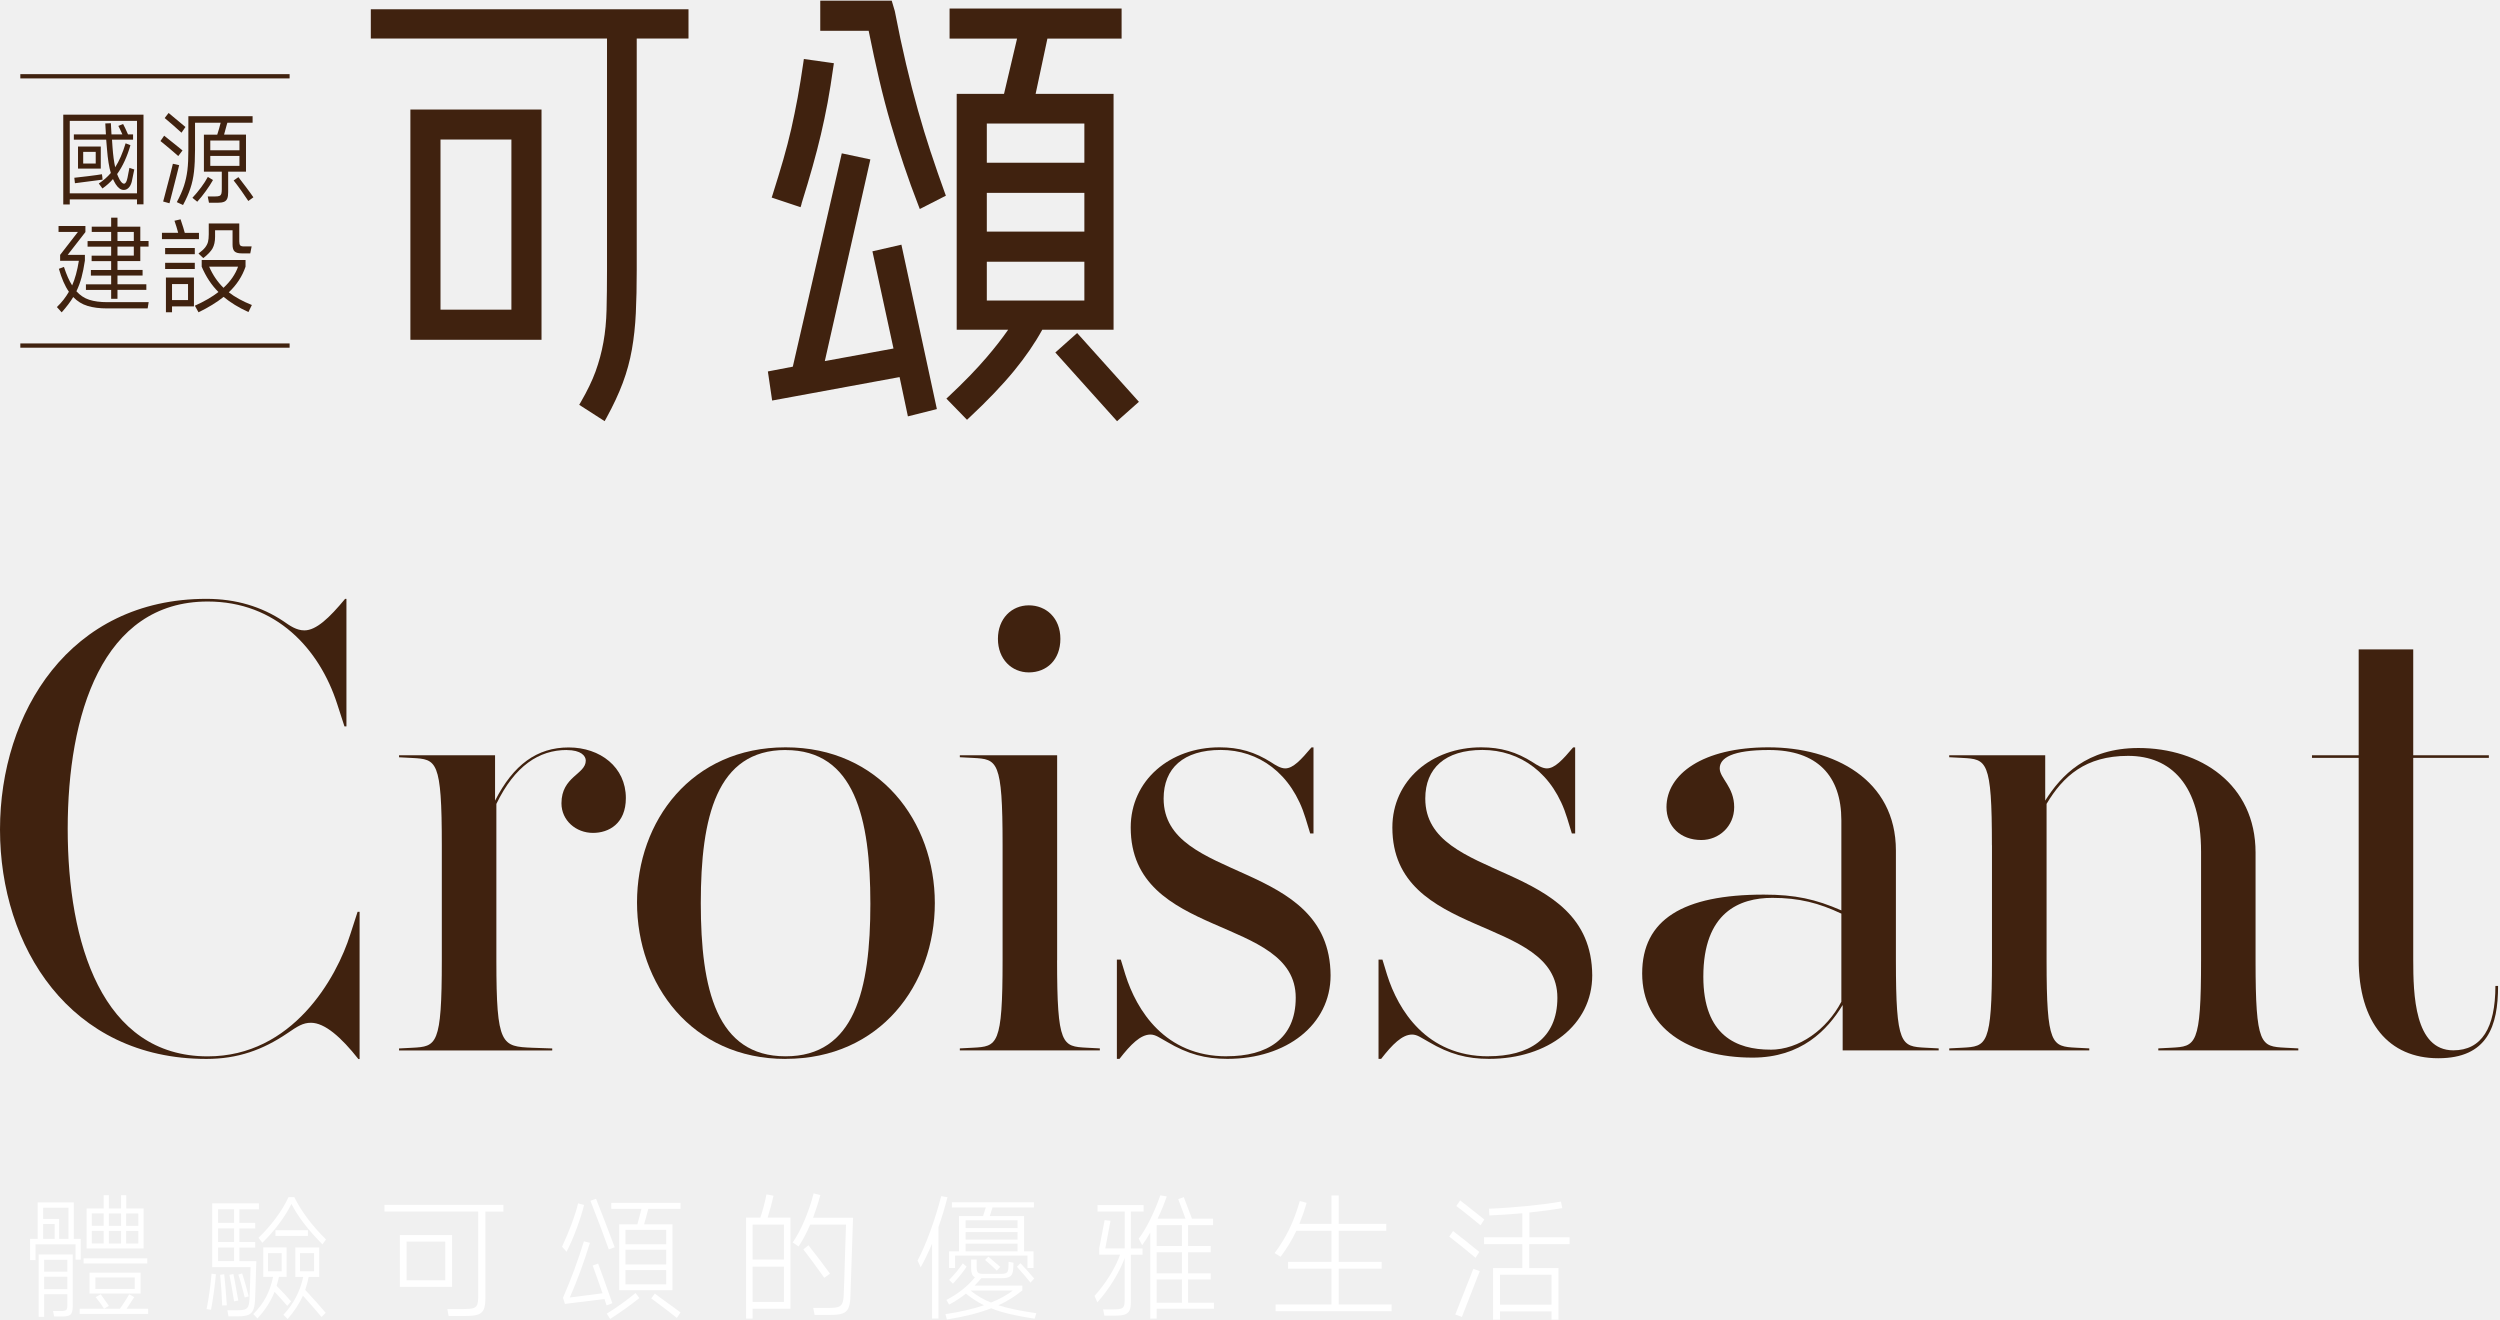
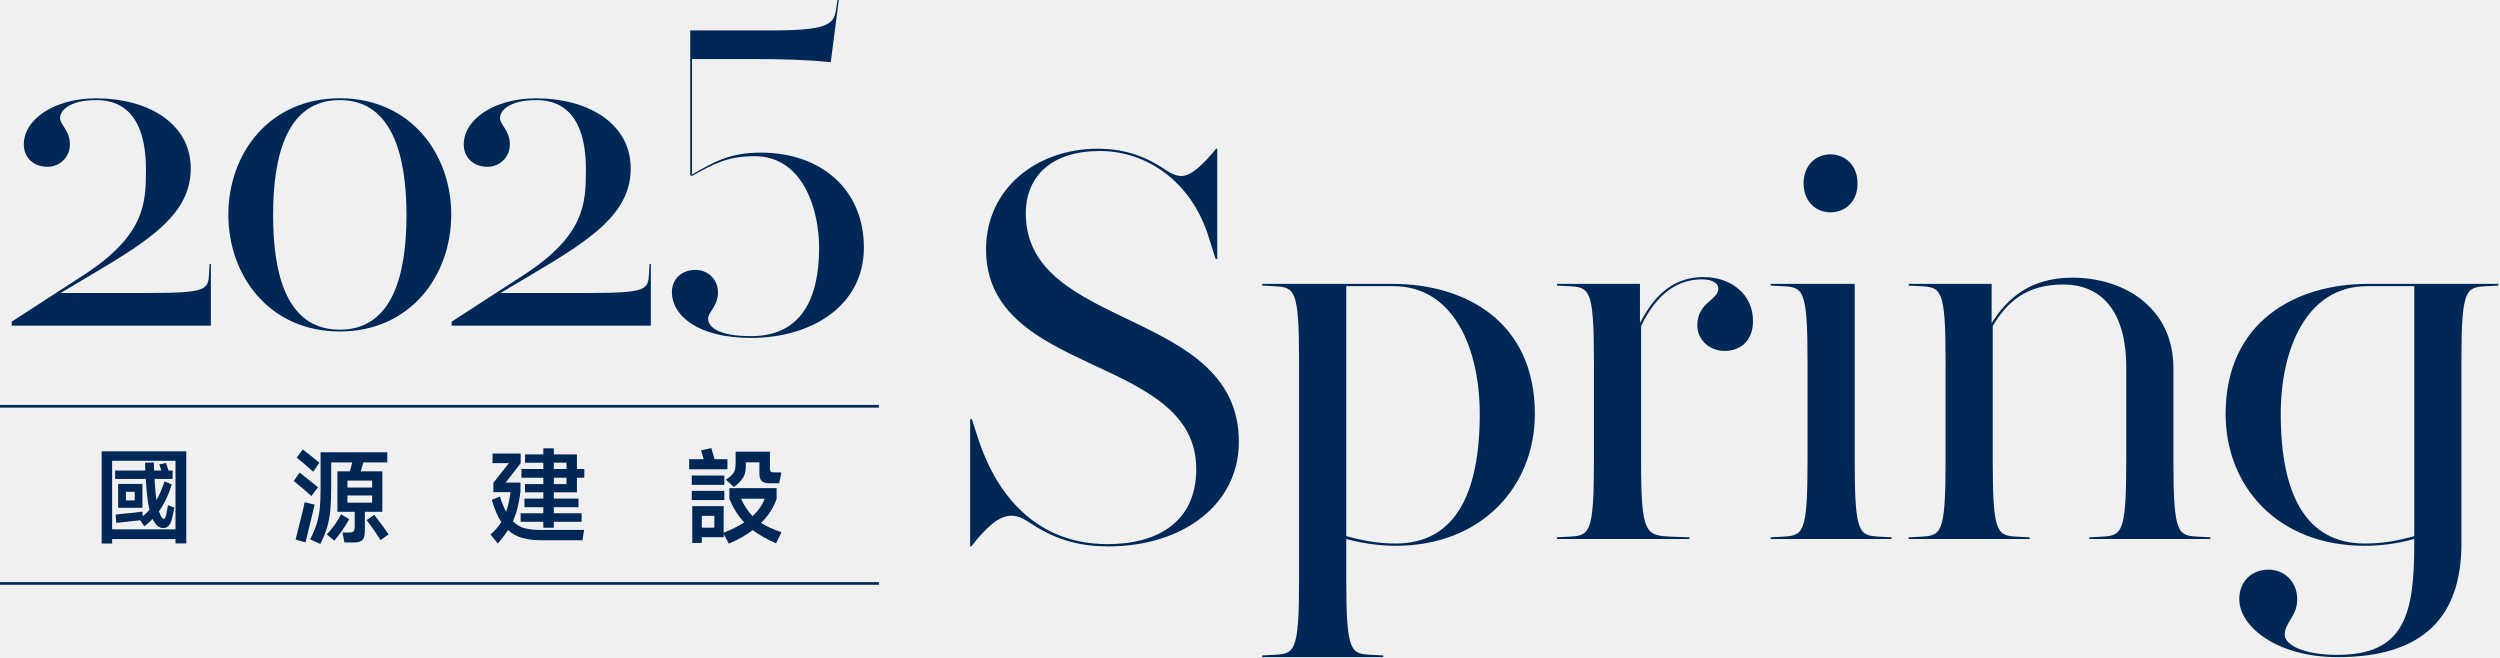
- <svg xmlns="http://www.w3.org/2000/svg" width="879" height="464" viewBox="0 0 879 464" fill="none">
-   <path d="M125.973 372.318C119.966 364.691 114.18 359.607 109.335 359.607C106.552 359.607 104.71 360.768 101.006 363.31C92.457 369.095 83.668 372.318 72.576 372.318C24.506 372.318 0 332.803 0 291.666C0 250.529 24.506 210.553 72.576 210.553C82.987 210.553 91.997 213.316 99.625 218.4C101.927 220.022 104.25 221.643 107.013 221.643C111.177 221.643 115.802 217.259 121.348 210.553H121.808V255.394H121.107L118.565 247.547C112.318 228.129 97.062 211.494 73.037 211.494C35.818 211.494 23.805 251.47 23.805 291.446C23.805 331.422 35.818 371.417 73.037 371.417C102.848 371.417 118.344 343.913 123.19 328.439L125.732 320.592H126.433V372.358H125.973V372.318Z" fill="#40220F" />
-   <path d="M199.25 263.701C189.539 263.701 180.99 269.246 174.524 282.658V337.667C174.524 367.714 176.366 367.934 187.237 368.395L194.164 368.635V369.335H140.308V368.635L144.932 368.395C153.481 367.934 155.343 367.694 155.343 337.667V297.231C155.343 267.184 153.501 266.964 144.932 266.503L140.308 266.263V265.563H174.063V281.517C180.53 268.805 188.859 262.8 199.95 262.8C211.042 262.8 220.052 269.726 220.052 280.596C220.052 289.604 214.045 292.847 208.499 292.847C202.493 292.847 197.408 288.463 197.408 282.438C197.408 272.969 205.957 272.269 205.957 267.424C205.957 265.803 204.335 263.721 199.25 263.721V263.701Z" fill="#40220F" />
-   <path d="M276.211 372.318C243.156 372.318 223.976 345.975 223.976 317.309C223.976 288.643 243.156 262.76 276.211 262.76C309.265 262.76 328.686 288.884 328.686 317.529C328.686 346.175 309.506 372.298 276.211 372.298V372.318ZM276.211 263.701C251.945 263.701 246.399 287.282 246.399 317.549C246.399 347.816 251.945 371.397 276.211 371.397C300.476 371.397 306.022 348.056 306.022 317.789C306.022 287.522 300.476 263.721 276.211 263.721V263.701Z" fill="#40220F" />
-   <path d="M371.671 337.647C371.671 367.694 373.513 367.914 382.082 368.375L386.707 368.615V369.315H337.475V368.615L342.1 368.375C350.649 367.914 352.511 367.674 352.511 337.647V297.211C352.511 267.164 350.669 266.944 342.1 266.483L337.475 266.243V265.543H371.691V337.647H371.671ZM361.741 236.417C355.734 236.417 350.869 231.792 350.869 224.626C350.869 217.46 355.714 212.836 361.741 212.836C367.767 212.836 372.832 217.219 372.832 224.626C372.832 232.033 367.987 236.417 361.741 236.417Z" fill="#40220F" />
-   <path d="M431.314 371.377C445.409 371.377 455.579 365.372 455.579 350.799C455.579 321.673 397.558 330.461 397.558 290.945C397.558 274.31 411.433 262.76 428.771 262.76C435.698 262.76 441.244 264.382 447.03 268.085C448.412 269.006 450.274 270.167 451.875 270.167C454.658 270.167 457.421 267.164 461.125 262.78H461.826V293.047H460.665L459.043 287.722C454.198 271.768 442.405 263.681 429.232 263.681C416.058 263.681 409.13 270.147 409.13 280.776C409.13 310.583 467.612 301.815 467.832 342.952C467.832 360.287 452.336 372.298 431.534 372.298C423.906 372.298 417.659 370.677 410.272 366.293C407.729 364.911 406.347 363.75 404.486 363.75C401.022 363.75 397.558 367.214 393.614 372.298H392.693V337.407H394.075L395.696 342.732C399.62 355.203 409.571 371.397 431.294 371.397L431.314 371.377Z" fill="#40220F" />
-   <path d="M523.311 371.377C537.405 371.377 547.576 365.372 547.576 350.799C547.576 321.673 489.555 330.461 489.555 290.945C489.555 274.31 503.43 262.76 520.768 262.76C527.695 262.76 533.241 264.382 539.027 268.085C540.409 269.006 542.271 270.167 543.872 270.167C546.655 270.167 549.418 267.164 553.122 262.78H553.823V293.047H552.661L551.04 287.722C546.195 271.768 534.402 263.681 521.228 263.681C508.055 263.681 501.127 270.147 501.127 280.776C501.127 310.583 559.609 301.815 559.829 342.952C559.829 360.287 544.333 372.298 523.531 372.298C515.903 372.298 509.656 370.677 502.268 366.293C499.726 364.911 498.344 363.75 496.482 363.75C493.019 363.75 489.555 367.214 485.611 372.298H484.69V337.407H486.071L487.693 342.732C491.617 355.203 501.568 371.397 523.291 371.397L523.311 371.377Z" fill="#40220F" />
-   <path d="M647.882 369.315V353.361C642.556 362.149 633.326 371.858 616.208 371.858C593.564 371.858 577.387 361.228 577.387 342.271C577.387 323.314 591.723 314.546 620.152 314.546C631.244 314.546 638.412 316.168 647.421 320.091V288.423C647.421 272.709 638.872 263.701 621.994 263.701C609.061 263.701 604.656 266.483 604.656 270.167C604.656 273.63 609.741 276.633 609.741 283.799C609.741 290.505 604.416 295.349 598.189 295.349C590.802 295.349 585.936 290.505 585.936 283.799C585.936 272.249 598.65 262.76 621.754 262.76C644.858 262.76 666.601 274.09 666.601 299.053V337.647C666.601 367.694 668.443 367.914 677.012 368.375L681.637 368.615V369.315H647.882ZM622.455 369.075C632.626 369.075 642.336 361.909 647.421 352.2V321.232C639.573 317.529 632.626 315.687 623.156 315.687C611.603 315.687 598.89 320.772 598.89 343.412C598.89 364.211 610.682 369.055 622.475 369.055L622.455 369.075Z" fill="#40220F" />
-   <path d="M700.357 297.211C700.357 267.164 698.515 266.944 689.966 266.483L685.341 266.243V265.543H719.097V281.497C724.642 272.709 733.652 263 751.911 263C773.634 263 793.054 275.712 793.054 299.753V337.647C793.054 367.694 794.896 367.914 803.465 368.375L808.09 368.615V369.315H758.858V368.615L763.483 368.375C772.032 367.914 773.894 367.674 773.894 337.647V299.513C773.894 275.932 763.263 265.763 748.247 265.763C733.231 265.763 725.363 272.929 719.577 282.638V337.647C719.577 367.694 721.419 367.914 729.968 368.375L734.593 368.615V369.315H685.361V368.615L689.986 368.375C698.535 367.914 700.377 367.674 700.377 337.647V297.211H700.357Z" fill="#40220F" />
-   <path d="M878.324 346.655C878.324 360.748 874.62 372.078 857.282 372.078C839.944 372.078 829.312 359.607 829.312 337.407V266.463H812.895V265.543H829.312V228.329H848.493V265.543H875.081V266.463H848.493V337.407C848.493 349.658 848.953 369.295 862.587 369.295C872.518 369.295 877.383 361.448 877.383 346.655H878.304H878.324Z" fill="#40220F" />
-   <path d="M28.39 435.595V442.901H26.568V437.516H12.493V443.041H10.571V435.595H13.254V422.763H25.947V435.595H28.39ZM13.594 463.019V441.06H25.567V459.276C25.567 460.717 25.327 461.678 24.846 462.158C24.366 462.639 23.405 462.879 21.963 462.879H19.04L18.66 460.957H21.343C22.364 460.957 23.024 460.837 23.285 460.577C23.565 460.317 23.685 459.716 23.685 458.755V455.052H15.516V463.019H13.594ZM24.065 435.595V424.645H15.176V428.588H20.802V435.595H24.065ZM19.22 430.35H15.176V435.595H19.22V430.35ZM23.685 447.125V442.941H15.516V447.125H23.685ZM15.516 448.907V453.27H23.685V448.907H15.516ZM52.075 460.157V461.978H28.009V460.157H42.144C42.725 459.356 43.326 458.475 43.946 457.494C44.567 456.513 45.068 455.713 45.408 455.072L47.19 456.073C46.769 456.774 45.868 458.135 44.507 460.157H52.095H52.075ZM29.391 442.421H51.775V444.242H29.391V442.421ZM44.387 424.885H50.493V438.958H30.452V424.885H36.458V420.221H38.28V424.885H42.565V420.221H44.387V424.885ZM31.453 447.465H49.432V454.812H31.473V447.465H31.453ZM36.458 430.991V426.627H32.274V430.991H36.458ZM36.458 432.772H32.274V437.196H36.458V432.772ZM33.535 453.19H47.37V449.147H33.535V453.19ZM36.559 460.117C35.858 458.935 34.877 457.594 33.635 456.073L35.417 455.072C35.738 455.492 36.699 456.854 38.3 459.156L36.578 460.117H36.559ZM42.565 431.011V426.647H38.28V431.011H42.565ZM42.565 437.216V432.792H38.28V437.216H42.565ZM44.347 431.011H48.631V426.647H44.347V431.011ZM44.347 432.792V437.216H48.631V432.792H44.347Z" fill="white" />
-   <path d="M72.636 460.257C72.997 458.555 73.337 456.513 73.678 454.111C74.018 451.709 74.238 449.607 74.378 447.826L75.92 448.026C75.76 449.827 75.519 451.949 75.179 454.391C74.839 456.834 74.519 458.875 74.198 460.517L72.656 460.277L72.636 460.257ZM90.135 443.402L90.035 446.184C89.875 452.109 89.754 455.833 89.654 457.334C89.554 458.815 89.334 459.936 88.974 460.697C88.613 461.458 88.053 462.018 87.252 462.339C86.451 462.659 85.33 462.819 83.888 462.819H80.325L79.944 460.697H83.348C84.529 460.697 85.43 460.597 86.01 460.417C86.611 460.217 87.012 459.856 87.252 459.336C87.492 458.815 87.652 457.995 87.712 456.914C87.772 455.352 87.853 453.391 87.933 451.048C88.013 448.706 88.073 446.865 88.093 445.524H74.599V423.083H91.036V425.205H84.169V429.97H89.734V431.931H84.169V436.696H89.734V438.657H84.169V443.422H90.135V443.402ZM82.307 429.95V425.185H76.681V429.95H82.307ZM76.681 436.676H82.307V431.911H76.681V436.676ZM82.307 438.637H76.681V443.402H82.307V438.637ZM78.843 448.046C79.123 450.708 79.444 454.331 79.764 458.956L78.122 458.996C78.002 455.592 77.762 452.009 77.401 448.226L78.843 448.026V448.046ZM82.066 447.946C82.447 449.807 82.847 451.969 83.268 454.431L83.788 457.274L82.307 457.554C81.666 453.551 81.125 450.448 80.665 448.226L82.066 447.946ZM85.15 447.745C85.89 450.028 86.651 452.71 87.452 455.813L86.051 456.193C85.77 454.972 85.39 453.551 84.949 451.949C84.509 450.328 84.109 449.067 83.788 448.126L85.13 447.745H85.15ZM101.006 459.136C98.984 456.834 97.503 455.172 96.542 454.191C95.2 457.594 93.178 460.717 90.495 463.56L89.054 462.018C90.916 460.157 92.397 458.195 93.498 456.133C94.6 454.071 95.441 451.669 96.021 448.947H92.557V438.577H100.766V448.947H98.083C97.883 449.807 97.623 450.868 97.262 452.109C99.184 454.031 100.886 455.853 102.348 457.594L101.006 459.136ZM90.876 435.214C93.058 433.132 95.08 430.85 96.922 428.368C98.784 425.886 100.286 423.404 101.447 420.901H103.469C105.911 425.866 109.615 430.83 114.621 435.795L113.379 437.516C108.454 432.592 104.81 427.848 102.468 423.304C101.287 425.666 99.805 428.028 98.023 430.39C96.241 432.752 94.319 434.934 92.237 436.956L90.896 435.234L90.876 435.214ZM99.044 440.599H94.239V446.985H99.044V440.599ZM108.274 434.554H96.842V432.532H108.274V434.554ZM108.514 448.967C108.294 450.308 107.894 451.829 107.313 453.531C110.676 457.154 113.079 459.836 114.521 461.598L113.039 463.039C111.638 461.338 109.455 458.835 106.512 455.552C105.231 458.395 103.429 461.137 101.126 463.76L99.645 462.279C101.407 460.397 102.868 458.355 104.009 456.193C105.171 454.031 106.032 451.629 106.612 448.967H103.829V438.597H112.238V448.967H108.534H108.514ZM110.436 440.599H105.491V446.985H110.436V440.599Z" fill="white" />
-   <path d="M177.006 423.644V426.006H170.66V456.553C170.66 458.255 170.459 459.536 170.079 460.397C169.699 461.258 169.018 461.858 168.057 462.198C167.096 462.539 165.654 462.699 163.732 462.699H157.726L157.286 460.257H163.252C164.693 460.257 165.754 460.157 166.415 459.936C167.096 459.736 167.536 459.336 167.777 458.735C168.017 458.135 168.137 457.214 168.137 455.973V425.986H135.182V423.624H176.986L177.006 423.644ZM140.588 434.253H158.947V452.47H140.588V434.253ZM142.95 450.148H156.545V436.556H142.95V450.148Z" fill="white" />
-   <path d="M205.356 423.684C204.775 426.046 203.915 428.768 202.793 431.831C201.652 434.894 200.471 437.656 199.21 440.119L197.628 438.337C200.451 432.151 202.313 427.087 203.254 423.103L205.376 423.684H205.356ZM213.284 458.996L212.524 456.733L198.629 458.455L197.948 456.293C200.771 449.847 203.214 443.241 205.296 436.455L207.418 436.976C205.396 443.582 203.054 449.987 200.351 456.193L211.843 454.712C210.361 450.448 209.22 447.205 208.379 444.963L210.301 444.282C211.262 446.805 212.924 451.449 215.307 458.215L213.284 458.976V458.996ZM214.045 439.298C212.604 435.174 210.461 429.469 207.598 422.203L209.56 421.482C210.562 423.944 211.643 426.747 212.844 429.869C214.045 432.992 215.146 435.875 216.127 438.537L214.005 439.298H214.045ZM213.324 461.878C214.826 460.977 216.568 459.836 218.53 458.415C220.492 457.014 222.134 455.733 223.455 454.612L224.797 456.393C223.415 457.514 221.733 458.795 219.731 460.217C217.729 461.638 215.987 462.819 214.526 463.74L213.324 461.858V461.878ZM214.906 422.923H239.272V425.045H227.94C227.419 427.067 226.939 428.869 226.458 430.47H236.449V453.631H217.709V430.47H224.096C224.696 428.288 225.177 426.486 225.537 425.045H214.926V422.923H214.906ZM219.911 437.476H234.226V432.432H219.911V437.476ZM234.226 439.398H219.911V444.583H234.226V439.398ZM219.911 446.564V451.569H234.226V446.564H219.911ZM230.242 454.832L234.607 458.055C236.569 459.436 238.111 460.577 239.272 461.458L237.97 463.379C236.729 462.318 233.726 460.036 228.981 456.513L230.222 454.832H230.242Z" fill="white" />
-   <path d="M271.966 420.421C271.446 422.783 270.765 425.345 269.904 428.108H277.932V460.157H264.618V463.62H262.316V428.108H267.321C267.742 426.947 268.142 425.606 268.543 424.064C268.943 422.523 269.263 421.142 269.484 419.941L271.986 420.421H271.966ZM264.618 442.861H275.63V430.57H264.618V442.861ZM264.618 445.363V457.754H275.63V445.363H264.618ZM299.936 428.168L298.975 456.613C298.874 458.115 298.614 459.276 298.214 460.097C297.813 460.917 297.133 461.498 296.212 461.818C295.291 462.158 293.989 462.319 292.288 462.319H286.421L285.941 459.876H291.607C292.948 459.876 293.969 459.756 294.65 459.536C295.331 459.316 295.831 458.895 296.112 458.295C296.392 457.694 296.572 456.774 296.632 455.552C296.732 454.111 296.912 448.206 297.213 437.817L297.453 430.57H284.86C283.578 433.553 282.217 436.115 280.775 438.257L278.713 436.856C280.355 434.454 281.797 431.691 283.078 428.568C284.359 425.446 285.36 422.463 286.061 419.6L288.423 420.181C287.723 422.863 286.862 425.526 285.881 428.148H299.916L299.936 428.168ZM289.805 449.267C287.202 445.584 284.76 442.261 282.457 439.278L284.239 437.837C287.282 441.68 289.805 445.003 291.827 447.826L289.805 449.267Z" fill="white" />
-   <path d="M333.131 420.942C332.169 424.745 331.108 428.248 329.967 431.411V463.6H327.705V437.316C326.383 440.419 325.062 443.181 323.721 445.584L322.619 443.221C324.121 440.379 325.623 436.916 327.104 432.852C328.586 428.789 329.867 424.685 330.928 420.561L333.131 420.942ZM363.783 463.66C360.379 463.139 357.476 462.599 355.034 462.018C352.591 461.438 350.429 460.777 348.507 459.996C344.442 461.598 339.257 462.919 332.93 463.94L332.41 462.058C337.475 461.298 341.98 460.257 345.964 458.935C343.922 457.935 341.8 456.573 339.617 454.852C337.735 456.333 335.753 457.614 333.711 458.695L332.75 457.054C336.854 454.932 340.198 452.29 342.801 449.087C342.32 448.867 341.98 448.486 341.76 447.986C341.559 447.465 341.439 446.785 341.439 445.924V442.841H343.401V445.524C343.401 446.484 343.541 447.125 343.842 447.425C344.122 447.725 344.683 447.886 345.483 447.886H352.07C353.031 447.886 353.672 447.725 354.012 447.425C354.353 447.125 354.533 446.484 354.573 445.524C354.613 445.103 354.613 444.483 354.613 443.642L356.335 443.982C356.335 444.903 356.295 445.624 356.235 446.144C356.175 447.385 355.854 448.246 355.274 448.706C354.693 449.167 353.712 449.407 352.351 449.407H345.043C344.182 450.428 343.401 451.289 342.681 452.009H359.458V453.691C356.956 455.773 354.153 457.514 351.049 458.935C354.193 459.956 358.617 460.897 364.363 461.718L363.783 463.64V463.66ZM335.813 441.46V445.824H333.691V439.959H337.195V427.567H345.644C346.084 426.226 346.404 425.205 346.605 424.545H334.692V422.723H363.522V424.545H348.967L348.006 427.567H360.059V439.959H363.382V445.824H361.26V441.46H335.793H335.813ZM339.858 445.343C338.857 446.945 337.255 448.947 335.053 451.349L333.711 450.008C335.513 448.206 337.115 446.284 338.516 444.202L339.858 445.363V445.343ZM357.776 431.791V429.049H339.517V431.791H357.776ZM339.517 435.835H357.776V433.193H339.517V435.835ZM357.776 437.276H339.517V439.959H357.776V437.276ZM341.239 453.751C343.421 455.552 345.824 456.954 348.447 457.975C351.55 456.734 354.093 455.312 356.095 453.751H341.239ZM350.469 446.745C349.608 445.844 348.226 444.603 346.344 443.001L347.506 441.84C349.388 443.442 350.789 444.643 351.69 445.443L350.489 446.745H350.469ZM358.777 444.142C359.698 445.063 361.32 446.865 363.623 449.527L362.321 450.968C361.3 449.647 359.718 447.806 357.556 445.403L358.757 444.162L358.777 444.142Z" fill="white" />
-   <path d="M397.618 425.986V438.958H401.703V441.16H397.618V457.774C397.618 459.056 397.458 460.036 397.158 460.697C396.858 461.378 396.337 461.858 395.596 462.138C394.855 462.419 393.774 462.579 392.333 462.579H388.289L387.848 460.377H391.692C392.753 460.377 393.534 460.297 394.075 460.137C394.595 459.976 394.956 459.676 395.156 459.216C395.356 458.775 395.436 458.095 395.436 457.194V442.341C394.515 444.863 393.194 447.525 391.472 450.308C389.75 453.09 387.868 455.633 385.826 457.895L384.825 455.633C386.687 453.611 388.449 451.269 390.111 448.626C391.772 445.964 393.014 443.462 393.814 441.14H386.467V438.978L388.389 428.989L390.451 429.229L388.629 438.938H395.456V425.966H385.886V423.704H402.083V425.966H397.618V425.986ZM426.829 458.035V460.157H406.688V463.62H404.426V433.353C403.404 435.154 402.463 436.636 401.583 437.817L400.381 435.515C401.763 433.693 403.104 431.431 404.446 428.708C405.767 426.006 406.948 423.184 407.969 420.281L410.232 420.661C409.391 423.123 408.33 425.746 407.008 428.488H416.819L415.898 425.986L414.256 421.622L416.218 420.901C417.439 424.204 418.4 426.727 419.101 428.488H426.509V430.75H417.72V438.097H425.688V440.299H417.72V447.705H425.688V449.867H417.72V458.035H426.809H426.829ZM406.688 438.097H415.577V430.75H406.688V438.097ZM406.688 447.705H415.577V440.299H406.688V447.705ZM415.577 449.867H406.688V458.035H415.577V449.867Z" fill="white" />
-   <path d="M470.695 458.655H489.295V461.017H448.492V458.655H468.153V446.064H452.876V443.662H468.153V432.752H455.8C454.398 435.755 452.556 438.797 450.274 441.88L448.151 440.579C450.174 437.897 451.895 435.074 453.317 432.152C454.738 429.229 455.96 425.926 457.001 422.283L459.403 422.903C458.703 425.405 457.842 427.868 456.861 430.31H468.153V420.321H470.695V430.31H487.413V432.752H470.695V443.662H485.791V446.064H470.695V458.655Z" fill="white" />
-   <path d="M518.786 442.241C515.863 439.778 512.8 437.296 509.556 434.794L510.897 432.832C513.52 434.854 516.604 437.296 520.127 440.179L518.786 442.241ZM511.678 462.178L518.025 446.124L520.287 446.945L514.001 463.039L511.698 462.178H511.678ZM513.4 422.063C514.001 422.503 516.503 424.485 520.888 427.968L521.889 428.789L520.548 430.81C519.527 429.95 518.085 428.769 516.243 427.307C514.401 425.826 513 424.745 512.039 424.044L513.38 422.083L513.4 422.063ZM551.801 437.436H537.666V445.844H547.957V464H545.514V461.077H527.395V464H524.952V445.844H535.243V437.436H521.789V435.034H535.243V426.587C530.798 426.967 526.934 427.227 523.671 427.347L523.531 424.985C527.755 424.825 532.26 424.505 537.065 424.024C541.85 423.544 545.774 423.023 548.817 422.483L549.298 424.785C546.475 425.265 542.611 425.786 537.726 426.326V435.014H551.861V437.416L551.801 437.436ZM527.395 458.715H545.514V448.186H527.395V458.715Z" fill="white" />
-   <path d="M144.292 119.472H190.4V38.5H144.292V119.472ZM179.809 49.069V108.883H154.883V49.069H179.809ZM242.075 3.288V13.557H223.875V94.97C223.875 100.555 223.775 105.64 223.555 110.124C223.335 114.648 222.874 118.932 222.174 122.875C221.473 126.859 220.392 130.822 218.97 134.626C217.549 138.429 215.627 142.553 213.244 146.897L212.584 148.078L203.654 142.333L204.255 141.292C206.457 137.488 208.199 133.905 209.4 130.602C210.601 127.279 211.542 123.816 212.163 120.313C212.804 116.79 213.164 112.966 213.264 108.963C213.364 104.819 213.424 100.095 213.424 94.95V13.537H130.377V3.268H242.055L242.075 3.288Z" fill="#40220F" />
-   <path d="M316.933 86.022L329.406 143.834L319.216 146.396L316.293 132.584L271.486 140.831L269.984 130.602L278.753 128.92L295.971 53.913L306.022 56.055L290.005 126.959L314.15 122.535L306.743 88.364L316.953 86.022H316.933ZM281.816 71.609C283.318 66.785 284.639 62.401 285.7 58.578C286.782 54.754 287.763 50.951 288.624 47.308C289.484 43.664 290.265 39.901 290.986 36.117C291.687 32.314 292.367 28.07 293.008 23.466L293.188 22.225L282.637 20.744L282.457 21.985C281.816 26.469 281.136 30.633 280.455 34.356C279.754 38.119 278.993 41.783 278.213 45.286C277.412 48.769 276.471 52.412 275.41 56.115C274.329 59.819 273.107 63.882 271.706 68.286L271.325 69.467L281.476 72.85L281.856 71.629L281.816 71.609ZM327.264 53.573C325.703 48.829 324.181 43.844 322.759 38.78C321.318 33.635 319.896 28.17 318.575 22.525C317.254 16.9 315.912 10.675 314.611 3.889L313.53 0.245H288.403V10.835H305.421C306.663 17 307.904 22.706 309.105 27.87C310.406 33.455 311.808 38.76 313.249 43.684C314.731 48.709 316.253 53.573 317.794 58.097C319.356 62.721 321.058 67.466 322.9 72.19L323.4 73.491L332.57 68.807L332.189 67.766C330.488 63.062 328.826 58.297 327.284 53.593L327.264 53.573ZM391.532 115.929H366.465C363.903 120.613 360.579 125.457 356.595 130.322C352.431 135.406 347.145 140.931 340.899 146.756L339.998 147.597L332.75 140.151L333.691 139.27C338.796 134.485 343.201 129.961 346.765 125.798C349.708 122.375 352.291 119.072 354.473 115.929H336.374V33.015H353.011L357.596 13.577H333.871V2.988H394.355V13.577H368.267L364.123 33.015H391.532V115.929ZM346.965 105.66H381.261V92.028H346.965V105.66ZM381.261 43.424H346.965V57.216H381.261V43.424ZM381.261 81.438V67.806H346.965V81.438H381.261ZM378.738 117.09L371.05 123.936L392.753 148.098L400.441 141.272L378.738 117.11V117.09Z" fill="#40220F" />
-   <path d="M101.827 120.753H7.147V122.255H101.827V120.753Z" fill="#40220F" />
-   <path d="M101.827 26.069H7.147V27.57H101.827V26.069Z" fill="#40220F" />
-   <path d="M22.243 71.87V40.321H50.453V71.85H48.171V70.108H24.526V71.89H22.243V71.87ZM24.526 42.503V67.986H48.171V42.503H24.526ZM47.21 59.599C46.789 61.66 46.489 63.122 46.309 63.962C46.048 64.903 45.668 65.624 45.167 66.084C44.667 66.565 44.126 66.785 43.506 66.785C42.485 66.785 41.544 66.105 40.663 64.743C40.282 64.083 39.962 63.502 39.722 62.962C38.661 64.183 37.419 65.284 36.018 66.265L34.736 64.523C36.378 63.442 37.8 62.201 38.961 60.82C38.36 58.838 37.9 56.056 37.62 52.452L37.339 49.109H25.967V47.248H37.239L37.019 43.404L38.981 43.324C39.021 44.445 39.081 45.266 39.121 45.826C39.121 46.147 39.141 46.607 39.201 47.248H43.025C42.364 45.766 41.904 44.785 41.604 44.265L43.285 43.604C43.506 43.985 43.786 44.545 44.106 45.246C44.427 45.947 44.727 46.607 45.007 47.248H46.789V49.109H39.381C39.401 49.65 39.461 50.531 39.562 51.772C39.762 54.534 40.062 56.876 40.502 58.818C41.904 56.636 43.125 53.834 44.166 50.39L45.868 51.051C44.687 55.115 43.125 58.498 41.183 61.2C41.343 61.681 41.644 62.341 42.064 63.162C42.625 64.103 43.125 64.583 43.586 64.583C44.146 64.583 44.547 63.883 44.827 62.501L45.508 59.018L47.25 59.599H47.21ZM35.978 62.221L36.058 63.162L31.873 63.702L26.348 64.423L26.127 62.501C26.968 62.421 28.59 62.241 30.973 61.941C33.355 61.641 34.977 61.42 35.838 61.26L35.978 62.201V62.221ZM27.429 59.278V51.531H35.437V59.278H27.429ZM29.251 57.497H33.655V53.393H29.251V57.497Z" fill="#40220F" />
-   <path d="M62.666 54.854C60.524 52.973 58.441 51.211 56.419 49.59L57.721 47.708C58.762 48.529 60.303 49.77 62.346 51.411L64.168 52.893L62.686 54.854H62.666ZM62.986 58.097C62.906 58.438 62.606 59.679 62.065 61.801C61.525 63.943 61.084 65.604 60.784 66.825L59.583 71.469L57.36 70.849L57.581 70.048C59.503 62.822 60.564 58.678 60.784 57.577L63.006 58.077L62.986 58.097ZM63.787 46.647C63.126 46.026 62.205 45.186 61.024 44.165C59.843 43.144 58.802 42.243 57.901 41.502L59.282 39.721C60.584 40.762 62.366 42.243 64.628 44.165C64.588 44.145 64.768 44.305 65.209 44.645L63.787 46.687V46.647ZM86.471 60.359H80.224V67.526C80.224 68.527 80.124 69.287 79.904 69.808C79.684 70.348 79.303 70.729 78.783 70.949C78.242 71.169 77.481 71.289 76.5 71.289H73.477L73.037 69.067H75.72C76.38 69.067 76.861 69.007 77.181 68.867C77.501 68.727 77.702 68.487 77.822 68.146C77.922 67.786 77.982 67.285 77.982 66.605V60.359H71.695V47.348H76.38C76.841 45.946 77.241 44.545 77.582 43.164H68.572V52.612C68.572 55.635 68.452 58.217 68.212 60.339C67.972 62.461 67.551 64.423 66.93 66.245C66.33 68.066 65.469 70.008 64.348 72.09L62.165 71.069C63.286 68.987 64.127 67.065 64.688 65.344C65.249 63.602 65.649 61.781 65.889 59.859C66.129 57.937 66.23 55.555 66.23 52.712V40.862H88.813V43.144H79.944C79.844 43.524 79.764 43.825 79.684 44.025C79.564 44.585 79.263 45.686 78.783 47.328H86.491V60.339L86.471 60.359ZM74.879 63.302C74.198 64.523 73.357 65.824 72.336 67.225C71.315 68.627 70.334 69.868 69.353 70.929L67.651 69.547C68.712 68.406 69.733 67.205 70.694 65.904C71.655 64.623 72.436 63.382 73.077 62.201L74.899 63.302H74.879ZM84.189 52.833V49.41H73.938V52.833H84.189ZM84.189 54.834H73.938V58.318H84.189V54.834ZM83.828 62.281C84.549 63.202 85.47 64.403 86.591 65.904C87.712 67.386 88.533 68.547 89.094 69.367L87.312 70.668C86.771 69.828 85.97 68.647 84.889 67.125C83.808 65.604 82.887 64.383 82.146 63.442L83.828 62.281Z" fill="#40220F" />
-   <path d="M52.275 106.22L51.915 108.442H37.66C34.997 108.442 32.694 108.142 30.792 107.561C28.87 106.981 27.189 105.94 25.747 104.439C24.746 106.12 23.405 107.902 21.683 109.823L20.001 107.962C21.683 106.36 23.084 104.559 24.225 102.577C22.844 100.615 21.663 97.913 20.702 94.51L22.484 93.849C23.364 96.532 24.305 98.713 25.367 100.355C26.388 98.033 27.169 95.15 27.729 91.707H21.142V89.625L27.389 81.558H20.582V79.456H30.032V81.598L23.805 89.605H29.851V91.607C29.511 93.889 29.111 95.871 28.65 97.593C28.19 99.294 27.589 100.916 26.868 102.417C28.15 103.838 29.651 104.839 31.373 105.399C33.095 105.96 35.217 106.24 37.74 106.24H52.275V106.22ZM41.303 105.059H39.081V101.936H30.212V99.975H39.081V96.892H31.954V94.93H39.081V91.807H32.214V89.886H39.081V86.723H30.792V84.761H39.081V81.558H32.254V79.697H39.081V76.534H41.303V79.697H49.332V84.741H52.235V86.703H49.332V91.787H41.303V94.91H50.133V96.872H41.303V99.955H51.454V101.916H41.303V105.039V105.059ZM47.049 81.538H41.303V84.741H47.049V81.538ZM47.049 86.703H41.303V89.866H47.049V86.703Z" fill="#40220F" />
-   <path d="M69.954 81.859V84.081H56.94V81.859H62.646C62.285 80.477 61.845 79.056 61.344 77.615L63.487 77.114C64.267 79.436 64.768 81.038 64.968 81.879H69.954V81.859ZM68.492 89.385H58.061V87.203H68.492V89.385ZM68.492 94.59H58.061V92.408H68.492V94.59ZM60.483 109.783H58.341V97.573H68.192V107.722H60.483V109.803V109.783ZM66.109 105.5V99.875H60.483V105.5H66.109ZM87.352 109.723C83.888 108.142 80.985 106.36 78.623 104.379C76.2 106.32 73.257 108.122 69.793 109.803L68.512 107.481C71.775 106.02 74.538 104.419 76.801 102.677C74.378 100.255 72.416 97.292 70.915 93.769V91.407H86.331V93.769C85.169 97.172 83.207 100.175 80.445 102.777C82.547 104.419 85.25 105.92 88.553 107.241L87.352 109.723ZM69.833 89.105C70.855 88.344 71.615 87.664 72.116 87.023C72.616 86.382 72.957 85.722 73.137 85.041C73.297 84.361 73.397 83.5 73.397 82.419V78.576H84.128V84.901C84.128 85.582 84.249 86.042 84.469 86.282C84.689 86.523 85.15 86.643 85.79 86.643H88.473L87.993 89.085H84.929C83.788 89.085 82.987 88.865 82.487 88.404C82.006 87.944 81.766 87.163 81.766 86.042V80.958H75.62V83.28C75.62 84.901 75.319 86.242 74.739 87.323C74.138 88.384 73.057 89.525 71.475 90.746L69.793 89.145L69.833 89.105ZM73.537 93.749C74.779 96.632 76.46 99.114 78.583 101.196C81.045 98.914 82.767 96.431 83.708 93.749H73.537Z" fill="#40220F" />
+ <svg xmlns="http://www.w3.org/2000/svg" width="1068" height="281" viewBox="0 0 1068 281" fill="none">
+   <path d="M473.43 233.41C462.51 233.41 452.07 231.23 440.91 223.95C437.27 221.52 435.09 220.31 431.93 220.31C426.59 220.31 421.01 225.65 414.94 233.42H414.45V179.06H415.18L418.09 188.04C424.4 207.21 439.69 232.45 473.18 232.45C494.78 232.45 511.04 222.74 511.04 200.41C511.04 151.14 421.24 161.09 421.24 106.49C421.24 80.76 442.6 63.53 469.05 63.53C479.24 63.53 488.22 66.2 496.72 71.78C499.88 73.96 502.3 75.18 504.73 75.18C508.86 75.18 513.95 70.33 519.53 63.53H520.02V110.61H519.29L516.62 102.12C509.34 77.61 489.92 64.5 469.78 64.5C449.64 64.5 438.23 74.94 438.23 91.2C438.23 141.44 529.24 131.49 529.24 188.76C529.24 215.46 505.46 233.42 473.42 233.42L473.43 233.41Z" fill="#002856" />
+   <path d="M575.12 247.48C575.12 279.03 577.06 279.27 586.04 279.76L590.89 280V280.73H539.2V280L544.05 279.76C553.03 279.27 554.97 279.03 554.97 247.48V154.53C554.97 122.98 553.03 122.74 544.05 122.25L539.2 122.01V121.28H595.02C625.6 121.28 655.69 137.06 655.69 176.86C655.69 207.68 633.12 233.16 596.23 233.16C590.65 233.16 582.88 232.43 575.12 230.25V247.48ZM595.26 122.25H575.12V229.03C583.13 231.21 589.44 232.19 596.23 232.19C621.23 232.19 632.15 211.56 632.15 176.86C632.15 149.19 621.23 122.25 595.26 122.25Z" fill="#002856" />
+   <path d="M727.05 119.34C716.86 119.34 707.88 125.17 701.08 139.24V197C701.08 228.55 703.02 228.79 714.43 229.28L721.71 229.52V230.25H665.16V229.52L670.01 229.28C678.99 228.79 680.93 228.55 680.93 197V154.53C680.93 122.98 678.99 122.74 670.01 122.25L665.16 122.01V121.28H700.59V138.03C707.38 124.68 716.12 118.37 727.77 118.37C739.42 118.37 748.88 125.65 748.88 137.06C748.88 146.52 742.57 149.92 736.75 149.92C730.44 149.92 725.1 145.31 725.1 139C725.1 129.05 734.08 128.32 734.08 123.23C734.08 121.53 732.38 119.35 727.04 119.35L727.05 119.34Z" fill="#002856" />
+   <path d="M792.33 197C792.33 228.55 794.27 228.79 803.25 229.28L808.1 229.52V230.25H756.41V229.52L761.26 229.28C770.24 228.79 772.18 228.55 772.18 197V154.53C772.18 122.98 770.24 122.74 761.26 122.25L756.41 122.01V121.28H792.33V197ZM781.89 90.7C775.58 90.7 770.48 85.85 770.48 78.32C770.48 70.79 775.58 65.94 781.89 65.94C788.2 65.94 793.54 70.55 793.54 78.32C793.54 86.09 788.44 90.7 781.89 90.7Z" fill="#002856" />
+   <path d="M831.16 154.53C831.16 122.98 829.22 122.74 820.24 122.25L815.39 122.01V121.28H850.82V138.03C856.64 128.81 866.11 118.62 885.28 118.62C908.09 118.62 928.48 131.97 928.48 157.21V197.01C928.48 228.56 930.42 228.8 939.4 229.29L944.25 229.53V230.26H892.56V229.53L897.41 229.29C906.39 228.8 908.33 228.56 908.33 197.01V156.97C908.33 132.22 897.17 121.54 881.39 121.54C865.61 121.54 857.36 129.06 851.3 139.26V197.02C851.3 228.57 853.24 228.81 862.22 229.3L867.07 229.54V230.27H815.38V229.54L820.23 229.3C829.21 228.81 831.15 228.57 831.15 197.02V154.55L831.16 154.53Z" fill="#002856" />
+   <path d="M1051.52 232.19C1051.52 263.01 1035.75 280.73 998.61 280.73C972.64 280.73 956.62 267.62 956.62 255.98C956.62 248.46 961.72 243.36 969.24 243.36C975.79 243.36 981.37 248.46 981.37 255.98C981.37 263.5 976.03 265.69 976.03 271.27C976.03 274.91 982.82 279.76 998.6 279.76C1027.48 279.76 1031.36 262.04 1031.36 232.19V230.25C1023.59 232.43 1016.31 233.16 1010.25 233.16C972.88 233.16 950.79 207.68 950.79 176.86C950.79 137.06 981.13 121.28 1011.46 121.28H1067.28V122.01L1062.43 122.25C1053.45 122.74 1051.51 122.98 1051.51 154.53V232.19H1051.52ZM1010.26 232.19C1017.54 232.19 1023.37 231.22 1031.37 229.03V122.25H1011.23C985.26 122.25 974.34 149.19 974.34 176.86C974.34 211.56 985.26 232.19 1010.26 232.19Z" fill="#002856" />
+   <path d="M63.9 125.16C88.76 125.16 88.95 123.63 89.33 116.56L89.52 112.74H90.09V139.13H5V137.41L35.4 117.72C61.79 100.7 62.36 87.13 62.36 72.4C62.36 54.81 56.43 42.76 41.14 42.76C29.48 42.76 25.65 47.35 25.65 50.41C25.65 53.28 29.86 55.76 29.86 61.69C29.86 67.23 25.46 71.25 20.3 71.25C14.18 71.25 10.17 67.23 10.17 61.69C10.17 50.98 23.17 42 41.15 42C62.37 42 81.49 52.13 81.49 72.02C81.49 94.58 57.78 106.06 25.85 125.18H63.9V125.16Z" fill="#002856" />
+   <path d="M145.16 141.6C114.95 141.6 97.55 117.7 97.55 91.69C97.55 65.68 114.95 41.98 145.16 41.98C175.37 41.98 192.77 65.69 192.77 91.69C192.77 117.69 175.37 141.6 145.16 141.6ZM145.16 42.75C122.41 42.75 116.67 66.65 116.67 91.89C116.67 117.13 122.41 140.84 145.16 140.84C167.91 140.84 173.65 116.94 173.65 91.89C173.65 66.84 167.72 42.75 145.16 42.75Z" fill="#002856" />
+   <path d="M251.85 125.16C276.71 125.16 276.9 123.63 277.28 116.56L277.47 112.74H278.04V139.13H192.95V137.41L223.35 117.72C249.74 100.7 250.31 87.13 250.31 72.4C250.31 54.81 244.38 42.76 229.09 42.76C217.43 42.76 213.6 47.35 213.6 50.41C213.6 53.28 217.81 55.76 217.81 61.69C217.81 67.23 213.41 71.25 208.25 71.25C202.13 71.25 198.12 67.23 198.12 61.69C198.12 50.98 211.12 42 229.1 42C250.32 42 269.44 52.13 269.44 72.02C269.44 94.58 245.73 106.06 213.8 125.18H251.85V125.16Z" fill="#002856" />
+   <path d="M294.87 13H328.52C353.38 13 356.25 10.71 357.2 3.82L357.77 0H358.34L354.9 26.58C344 25.43 332.72 25.24 323.35 25.24H295.62V74.57C304.61 69.41 311.49 65.2 325.07 65.2C350.5 65.2 369.05 80.69 369.05 105.74C369.05 130.79 346.49 144.36 320.87 144.36C297.54 144.36 287.03 134.42 287.03 124.86C287.03 119.31 291.05 115.3 297.16 115.3C302.32 115.3 306.72 119.32 306.72 124.86C306.72 130.79 302.51 133.27 302.51 136.14C302.51 139.2 305.95 143.6 320.87 143.6C342.09 143.6 349.93 127.92 349.93 105.74C349.93 89.87 343.24 66.73 322.4 66.73C310.74 66.73 305 69.98 295.63 75.14L294.87 74.76V13Z" fill="#002856" />
+   <path d="M375.46 249.25H0" stroke="#002856" stroke-width="1.14" stroke-miterlimit="10" />
+   <path d="M0 173.56H375.46" stroke="#002856" stroke-width="1.14" stroke-miterlimit="10" />
+   <path d="M43.43 232.2V192.81H79.58V232.15H74.97V230.29H47.9V232.2H43.43ZM47.9 196.85V226.13H74.97V196.85H47.9ZM74.48 216.83C74.18 218.6 73.8 220.37 73.33 222.15C73 223.3 72.52 224.17 71.89 224.74C71.25 225.32 70.55 225.6 69.79 225.6C68.28 225.6 66.98 224.71 65.89 222.94C65.65 222.59 65.42 222.17 65.18 221.7C64.12 222.82 62.93 223.87 61.64 224.85L59.91 222.24C59.7 222.27 57.9 222.48 54.5 222.86L49.67 223.39L49.4 219.8C51.02 219.65 53.06 219.45 55.49 219.2C57.93 218.95 59.71 218.73 60.83 218.56L60.96 220.33V220.55C62.02 219.72 62.98 218.81 63.84 217.8C63.37 215.79 62.95 212.96 62.6 209.29C62.51 208.2 62.41 206.63 62.29 204.59H49.18V201H62.07L61.94 197.68L65.71 197.55L65.84 201.01H68.9C68.66 200.12 68.38 199.25 68.06 198.4L70.9 197.78C71.14 198.37 71.5 199.45 72.01 201.01H73.74V204.6H66.03L66.25 208.01C66.46 210.43 66.65 212.31 66.83 213.64C68.1 211.45 69.25 208.8 70.29 205.67L73.39 206.95C72 211.44 70.17 215.27 67.9 218.43C68.14 219.11 68.37 219.71 68.61 220.25C68.82 220.69 69.05 221.04 69.3 221.29C69.55 221.54 69.77 221.67 69.94 221.67C70.41 221.67 70.78 221.02 71.05 219.72L71.76 215.82L74.51 216.84L74.48 216.83ZM50.47 206.73H60.84V216.92H50.47V206.73ZM53.79 213.77H57.56V210.09H53.79V213.77Z" fill="#002856" />
+   <path d="M133.01 211.91C132.04 210.99 130.79 209.89 129.27 208.61C127.75 207.32 126.49 206.28 125.48 205.49L128.01 201.86C129.55 203.07 132.16 205.17 135.85 208.15L133.01 211.92V211.91ZM132.43 215.1L134.42 215.59L130.88 230.25L130.53 231.71L126.28 230.51L126.59 229.27C128.69 221.06 129.87 216.16 130.13 214.56L132.43 215.09V215.1ZM133.76 201.54C132.43 200.24 130.1 198.22 126.76 195.47L129.33 192.01C132.43 194.4 134.81 196.29 136.46 197.68L133.76 201.53V201.54ZM163.31 218.64H155.87V226.66C155.87 227.99 155.72 229.01 155.43 229.74C155.13 230.46 154.63 230.98 153.92 231.29C153.21 231.6 152.19 231.75 150.86 231.75H147.14L146.3 227.5H149.14C150.11 227.5 150.76 227.32 151.07 226.97C151.38 226.62 151.54 225.91 151.54 224.84V218.64H144.14V201.36H149.41C149.91 199.82 150.27 198.55 150.47 197.55H141.48V208.45C141.48 212.29 141.35 215.5 141.1 218.09C140.85 220.67 140.39 223.07 139.73 225.29C139.07 227.5 138.1 229.87 136.83 232.38L132.49 230.43C133.76 227.95 134.71 225.68 135.33 223.63C135.95 221.58 136.38 219.42 136.61 217.16C136.85 214.9 136.96 212.06 136.96 208.63V193.21H165.45V197.55H155.22C155.04 198.26 154.67 199.53 154.11 201.36H163.32V218.64H163.31ZM149.18 221.79C148.32 223.36 147.33 224.96 146.19 226.6C145.05 228.24 143.94 229.69 142.85 230.96L139.62 228.3C142.13 225.61 144.17 222.75 145.73 219.71L149.19 221.79H149.18ZM158.97 208.28V205.31H148.43V208.28H158.97ZM158.97 211.65H148.43V214.75H158.97V211.65ZM159.9 219.94C160.9 221.21 161.99 222.65 163.16 224.26C164.33 225.87 165.28 227.21 166.02 228.27L162.56 230.75C161.82 229.54 160.85 228.07 159.66 226.34C158.46 224.61 157.45 223.23 156.62 222.2L159.9 219.94Z" fill="#002856" />
+   <path d="M224.1 225.65C225.99 226.15 228.41 226.4 231.37 226.4H249.53L248.82 230.79H231.28C228.18 230.79 225.48 230.47 223.17 229.84C220.87 229.2 218.81 228.08 217.01 226.45C215.8 228.34 214.35 230.26 212.67 232.21L209.57 228.36C211.46 226.68 212.98 224.89 214.13 223C212.56 220.61 211.22 217.45 210.1 213.52L213.56 212.15C214.42 214.75 215.3 216.91 216.22 218.62C217.02 216.38 217.65 213.58 218.12 210.25H210.77V206.26L217.42 197.84H210.42V193.76H222.43V197.88L216.01 206.17H222.35V210.11C222 212.74 221.57 215.04 221.07 217.02C220.57 219 219.92 220.89 219.12 222.69C220.57 224.17 222.24 225.16 224.13 225.66L224.1 225.65ZM246.47 194.11V200.36H249.62V204.08H246.47V210.33H236.59V212.99H247.13V216.67H236.59V219.28H248.46V222.91H236.59V225.44H232.11V222.91H222.41V219.28H232.11V216.67H224.05V212.99H232.11V210.33H224.27V206.79H232.11V204.09H222.76V200.37H232.11V197.67H224.31V194.13H232.11V191.52H236.59V194.13H246.47V194.11ZM242 197.65H236.6V200.35H242V197.65ZM236.6 206.78H242V204.08H236.6V206.78Z" fill="#002856" />
+   <path d="M310.76 196.18V200.48H294.41V196.18H300.61C300.05 194.17 299.68 192.9 299.5 192.37L303.89 191.44C304.51 193.45 304.97 195.03 305.26 196.18H310.75H310.76ZM309.43 203.14V207.13H295.52V203.14H309.43ZM295.52 209.7H309.43V213.64H295.52V209.7ZM331.54 232.12C327.55 230.38 324.23 228.49 321.57 226.45C318.85 228.55 315.46 230.48 311.38 232.25L309.16 228.13V229.5H299.81V231.94H295.73V216.21H309.15V227.55C312.52 226.25 315.44 224.79 317.92 223.16C315.38 220.5 313.27 217.13 311.58 213.06V208.54H331.78V213.06C330.48 216.87 328.26 220.31 325.13 223.38C327.32 224.8 330.23 226.13 333.86 227.37L331.51 232.11L331.54 232.12ZM299.82 225.43H305.18V220.38H299.82V225.43ZM310.1 204.92C311.37 204.09 312.3 203.33 312.89 202.64C313.48 201.95 313.86 201.22 314.02 200.47C314.18 199.72 314.26 198.71 314.26 197.44V192.96H328.92V200.09C328.92 200.77 329.03 201.23 329.25 201.46C329.47 201.7 329.94 201.81 330.65 201.81H333.8L332.87 206.46H328.75C327.24 206.46 326.14 206.15 325.45 205.53C324.76 204.91 324.41 203.85 324.41 202.34V197.51H318.61V199.42C318.61 201.22 318.24 202.74 317.5 203.98C316.76 205.22 315.45 206.58 313.56 208.06L310.1 204.91V204.92ZM316.57 213.07C317.96 216.08 319.6 218.55 321.49 220.47C323.94 218.23 325.67 215.76 326.67 213.07H316.57Z" fill="#002856" />
</svg>
